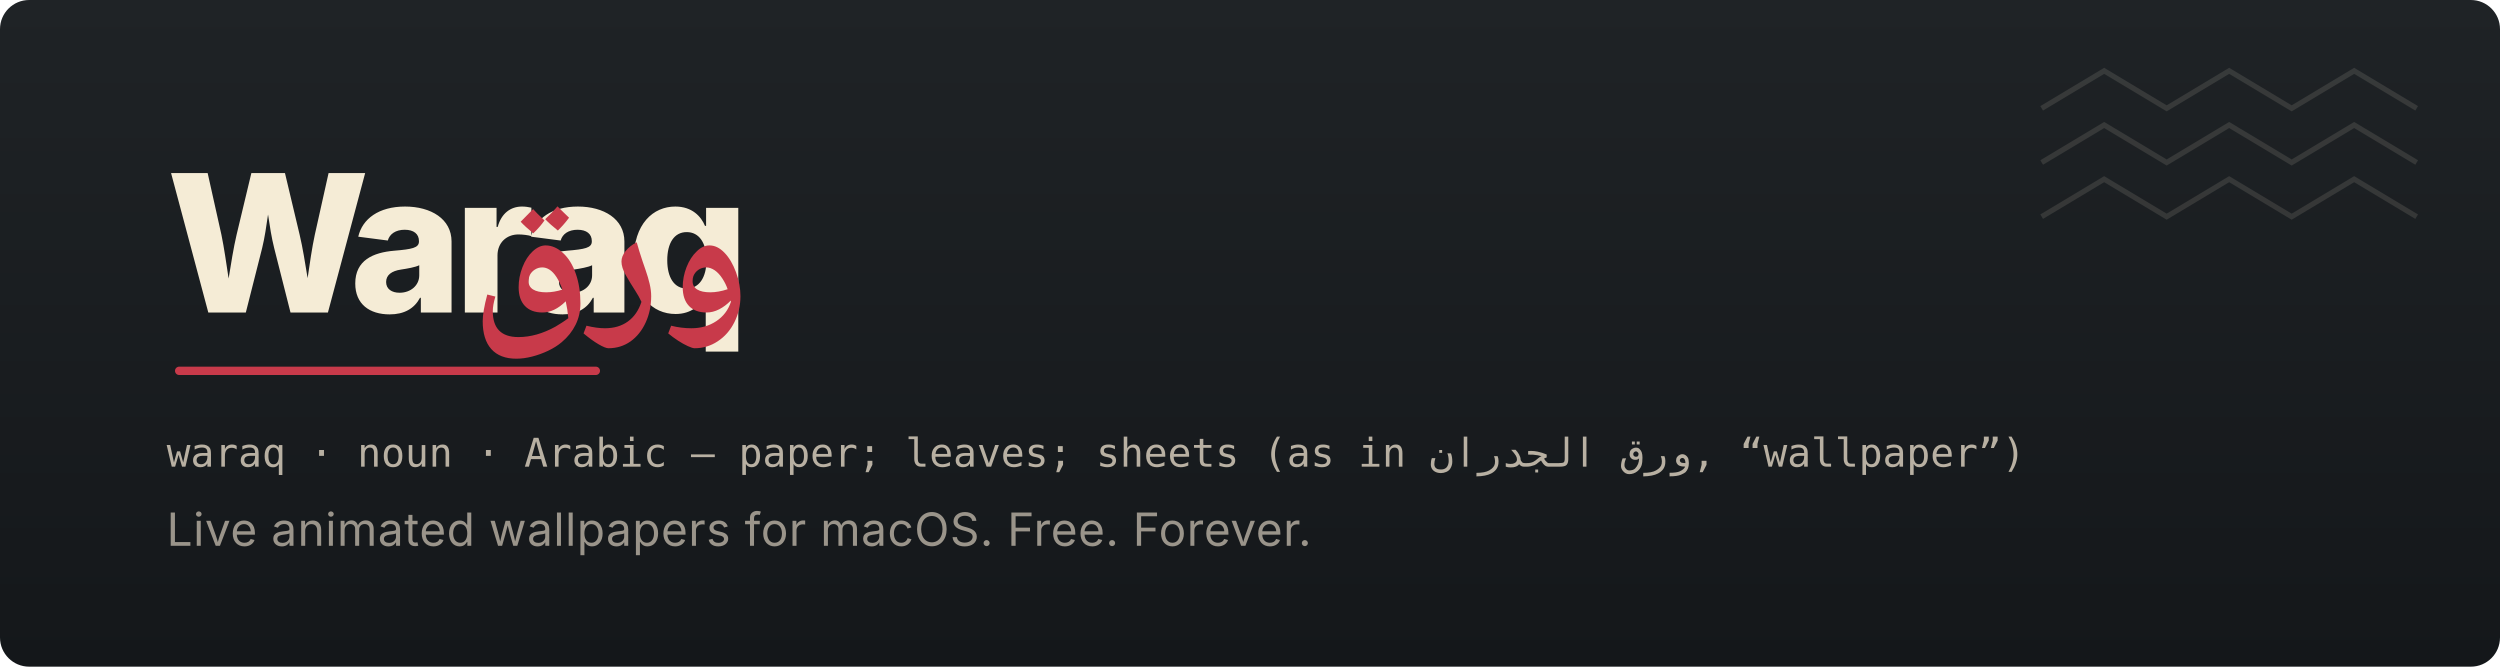
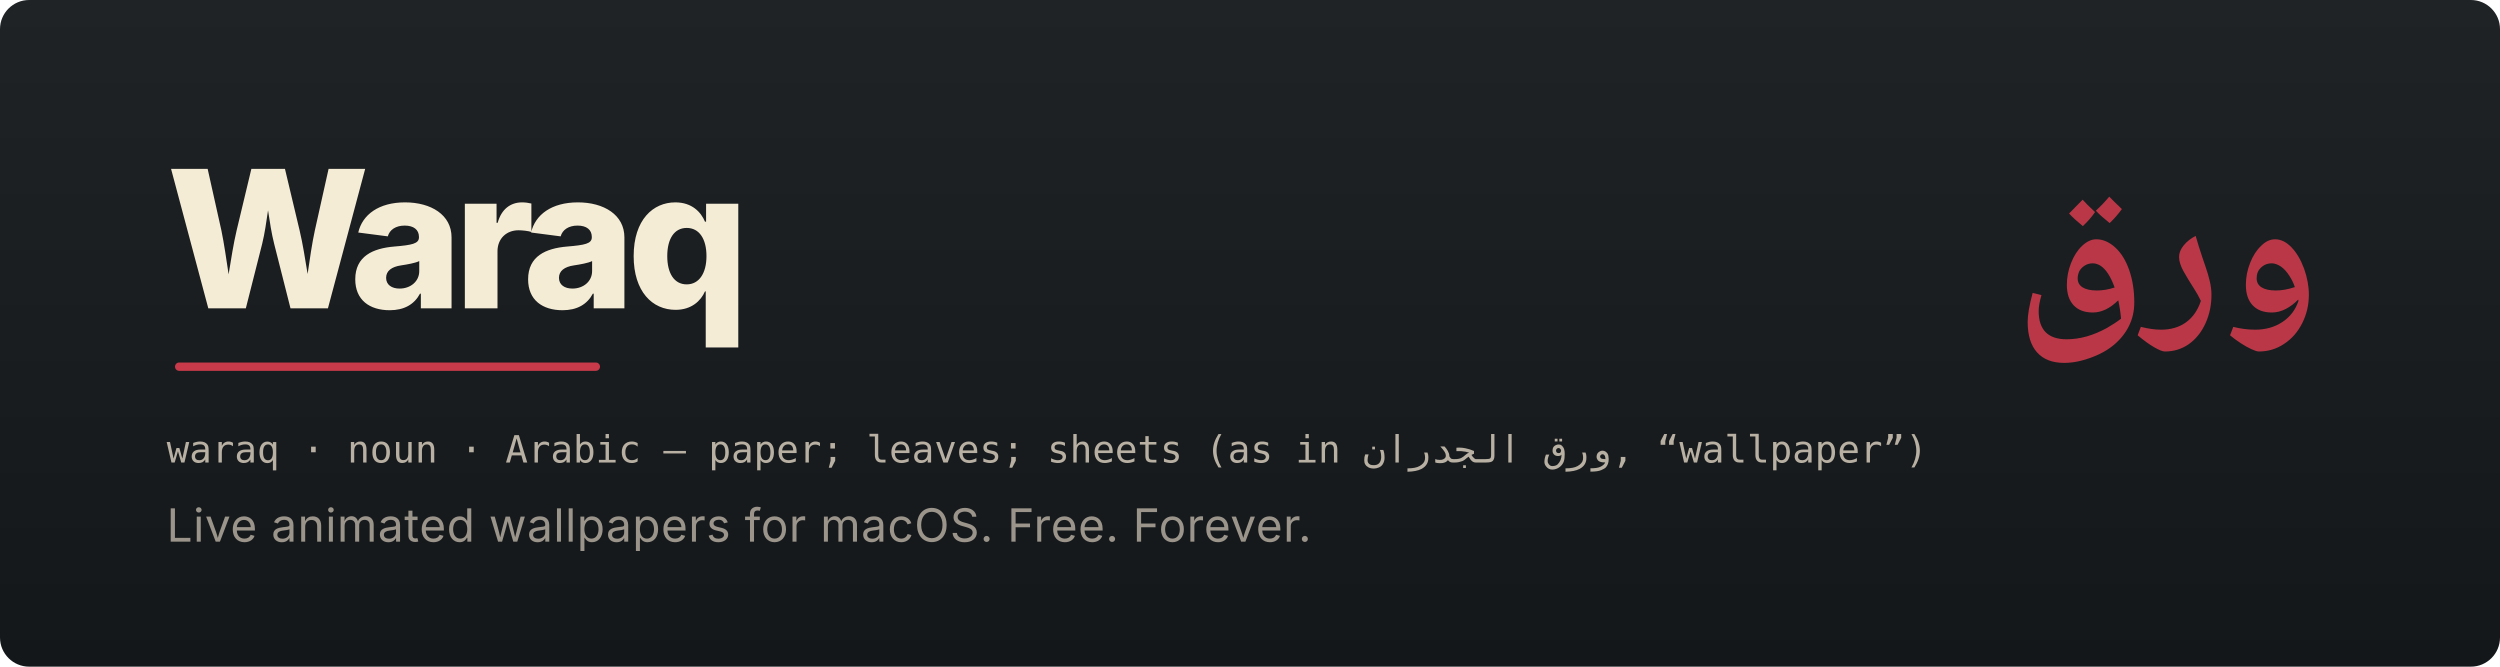
<svg xmlns="http://www.w3.org/2000/svg" viewBox="0 0 1200 320" width="100%" preserveAspectRatio="xMidYMid meet" role="img" aria-label="Waraq (ورق) - Live wallpapers for macOS">
  <defs>
    <linearGradient id="bg" x1="0%" y1="0%" x2="0%" y2="100%">
      <stop offset="0%" stop-color="#1f2326" />
      <stop offset="100%" stop-color="#14171a" />
    </linearGradient>
  </defs>
  <style>
    @keyframes fadeUp {
      from { opacity: 0; transform: translateY(20px); }
      to { opacity: 1; transform: translateY(0); }
    }
+     @keyframes fadeIn {
+       from { opacity: 0; }
+       to { opacity: 1; }
+     }
    @keyframes drawLine {
      from { stroke-dashoffset: 200; }
      to { stroke-dashoffset: 0; }
    }
    @keyframes pulse {
      0%, 100% { opacity: 0.55; }
      50% { opacity: 1; }
-     }
-     @keyframes chevronWave {
-       0%, 100% { transform: translateX(0); }
-       50% { transform: translateX(8px); }
    }
    .title {
      font-family: -apple-system, BlinkMacSystemFont, "Helvetica Neue", system-ui, sans-serif;
      font-size: 92px;
      font-weight: 800;
      fill: #f5ecd6;
      letter-spacing: -4px;
      animation: fadeUp 1.2s ease-out;
    }
    .arabic {
      font-family: "Geeza Pro", "SF Arabic", "Noto Naskh Arabic", -apple-system, system-ui, sans-serif;
-       font-size: 88px;
+       font-size: 96px;
      font-weight: 700;
      fill: #c83a4a;
-       animation: fadeUp 1.4s ease-out;
+       opacity: 0.92;
+       animation: fadeIn 2s ease-out;
    }
    .define {
      font-family: "SF Mono", ui-monospace, Menlo, monospace;
-       font-size: 19px;
+       font-size: 18px;
      font-weight: 400;
      fill: #b8b0a2;
      animation: fadeUp 1.7s ease-out;
    }
    .tagline {
      font-family: -apple-system, BlinkMacSystemFont, "Helvetica Neue", system-ui, sans-serif;
      font-size: 22px;
      font-weight: 400;
      fill: #9a948a;
      letter-spacing: 0.3px;
      animation: fadeUp 2s ease-out;
    }
    .accent {
      stroke: #c83a4a;
      stroke-width: 4;
      fill: none;
      stroke-linecap: round;
      stroke-dasharray: 200;
      animation: drawLine 1.5s ease-out forwards, pulse 3s ease-in-out 1.5s infinite;
    }
-     .chevron {
-       stroke: #f5ecd6;
-       stroke-width: 2.5;
-       fill: none;
-       opacity: 0.12;
-       animation: chevronWave 4s ease-in-out infinite;
-     }
  </style>
  <rect width="1200" height="320" fill="url(#bg)" rx="14" />
-   <g class="chevron">
-     <polyline points="980,52 1010,34 1040,52 1070,34 1100,52 1130,34 1160,52" />
-     <polyline points="980,78 1010,60 1040,78 1070,60 1100,78 1130,60 1160,78" />
-     <polyline points="980,104 1010,86 1040,104 1070,86 1100,104 1130,86 1160,104" />
-   </g>
-   <text x="80" y="150" class="title">Waraq</text>
-   <text x="360" y="150" class="arabic" direction="rtl">ورق</text>
-   <line x1="86" y1="178" x2="300" y2="178" class="accent" />
-   <text x="80" y="224" class="define">waraq · noun · Arabic — paper; leaves; sheets (as in ورق الجدران, “wallpaper”)</text>
-   <text x="80" y="262" class="tagline">Live animated wallpapers for macOS. Free. Forever.</text>
+   <text x="80" y="148" class="title">Waraq</text>
+   <line x1="86" y1="176" x2="300" y2="176" class="accent" />
+   <text x="1040" y="150" class="arabic" text-anchor="middle">ورق</text>
+   <text x="80" y="222" class="define">waraq · noun · Arabic — paper; leaves; sheets (as in ورق الجدران, “wallpaper”)</text>
+   <text x="80" y="260" class="tagline">Live animated wallpapers for macOS. Free. Forever.</text>
</svg>
